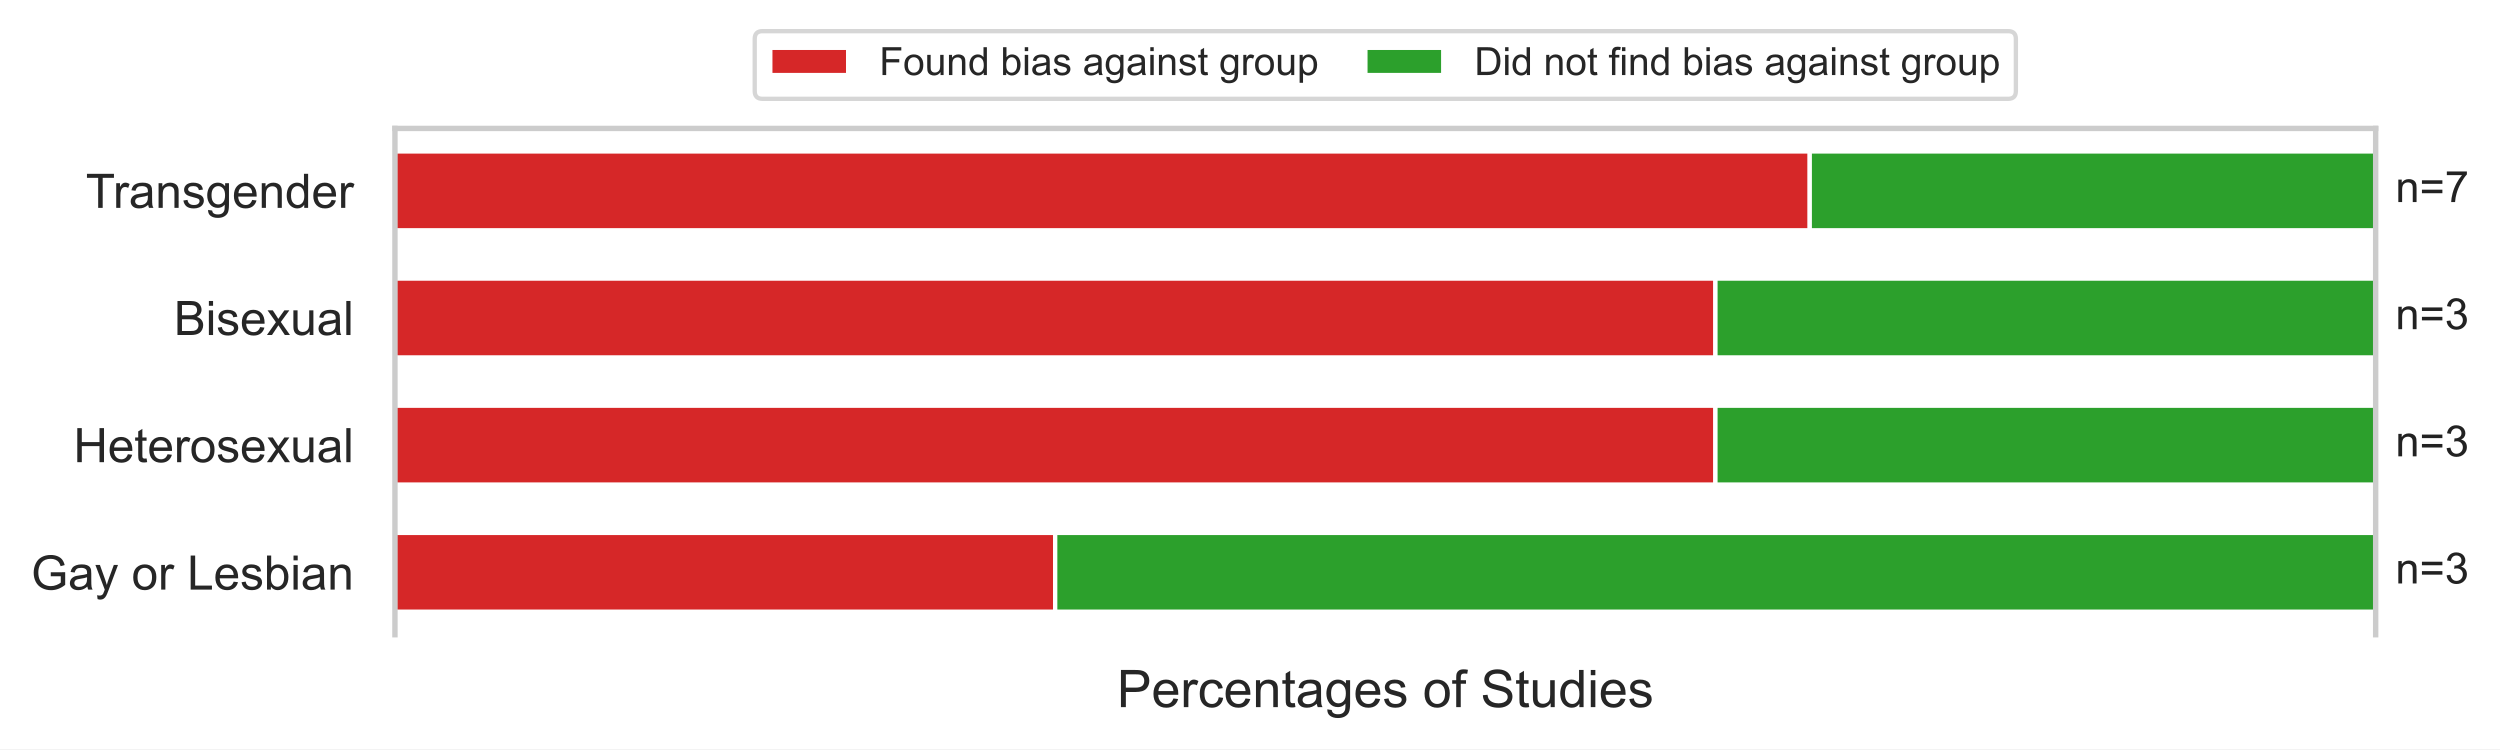
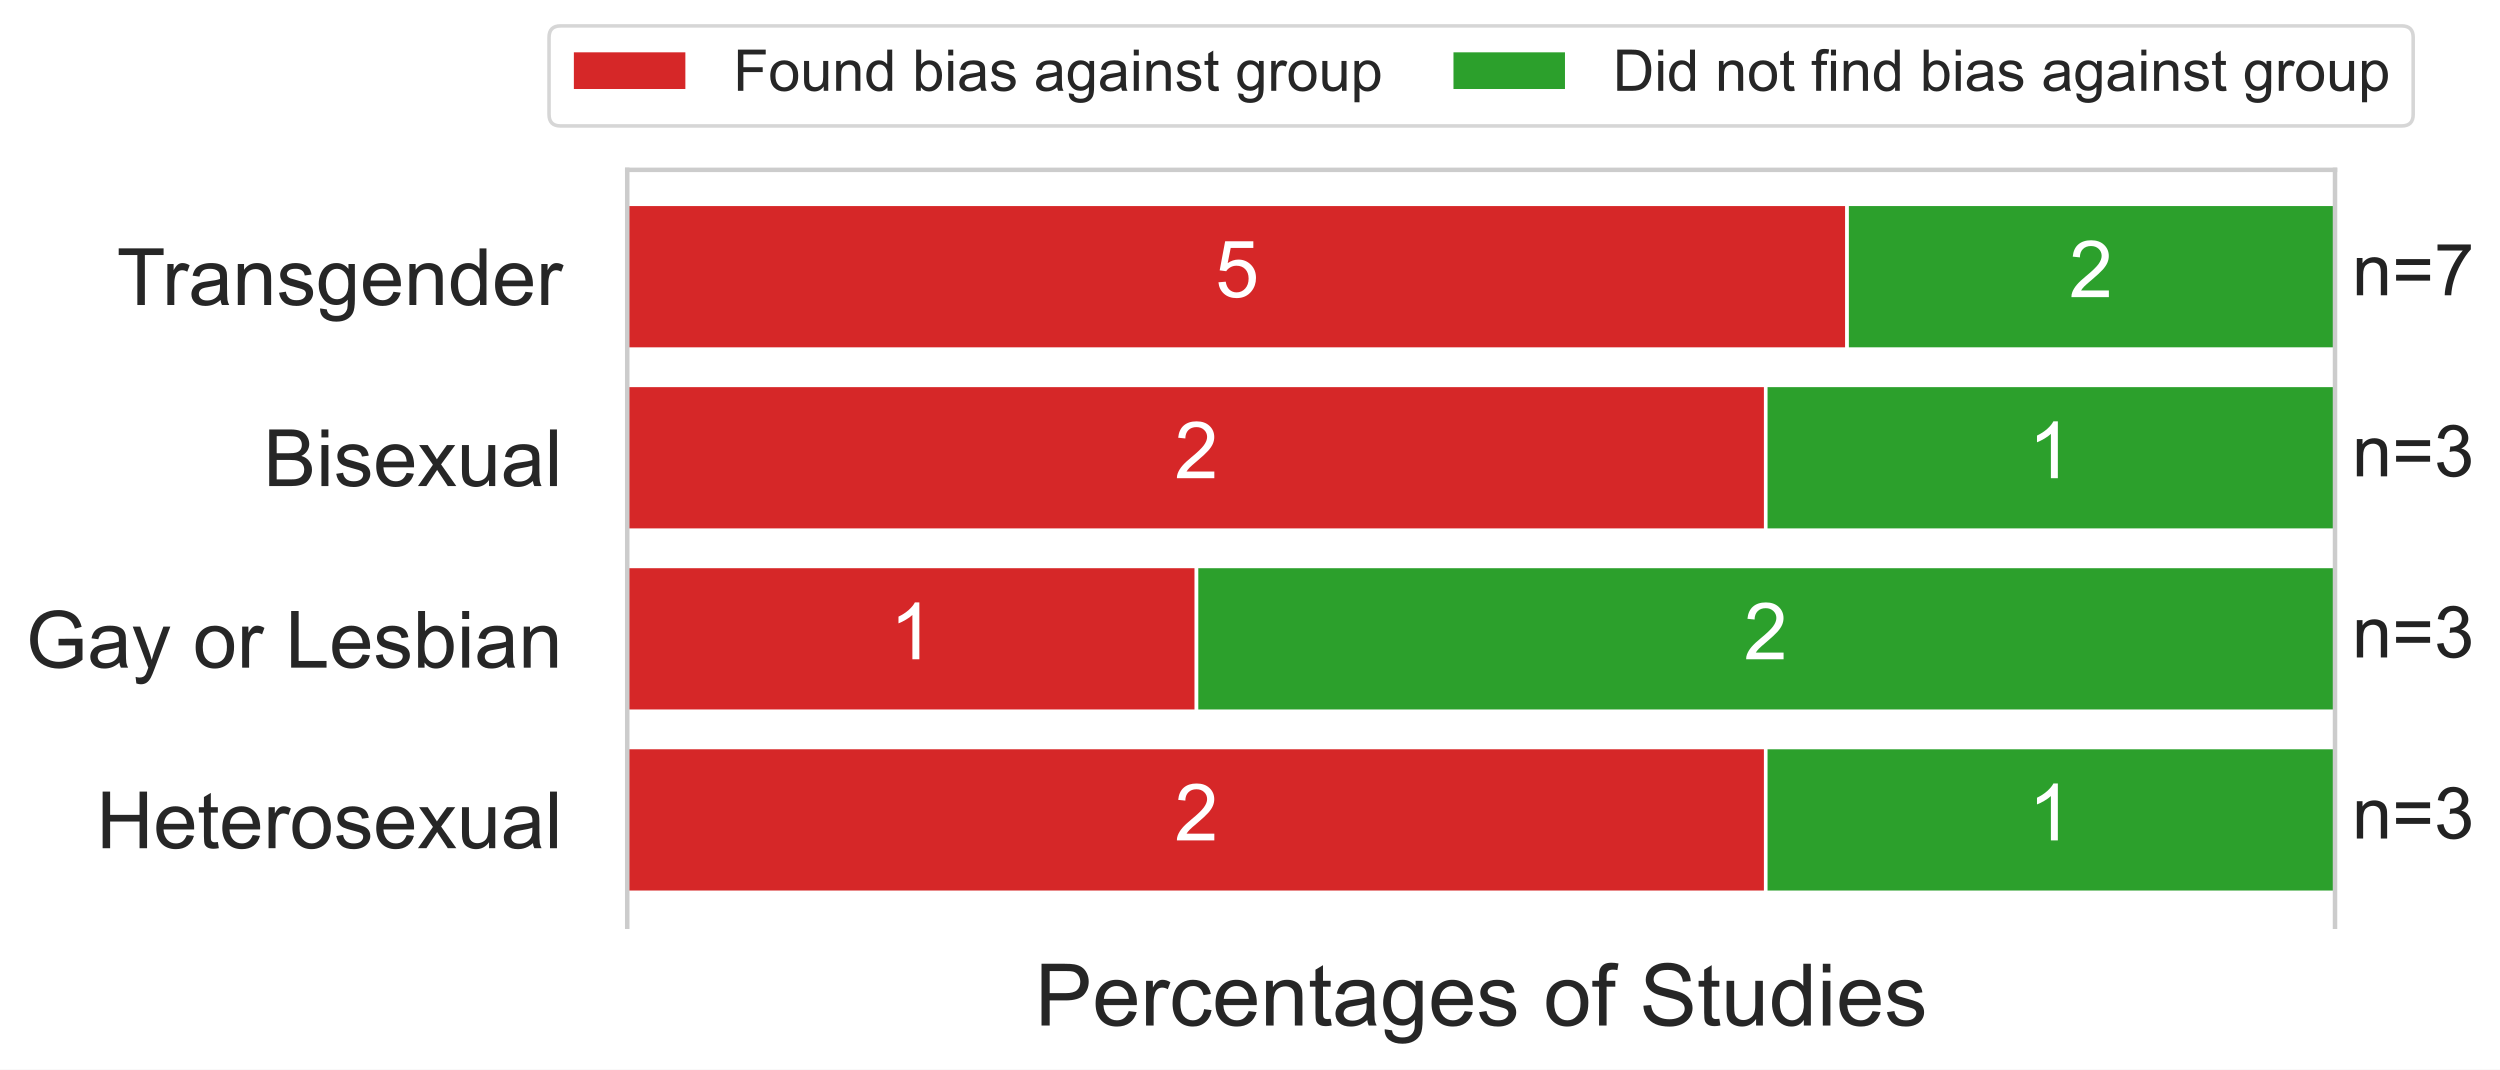
- <svg xmlns="http://www.w3.org/2000/svg" xmlns:xlink="http://www.w3.org/1999/xlink" width="577.905pt" height="173.184pt" viewBox="0 0 577.905 173.184" version="1.1">
+ <svg xmlns="http://www.w3.org/2000/svg" xmlns:xlink="http://www.w3.org/1999/xlink" width="695.065pt" height="297.382pt" viewBox="0 0 695.065 297.382" version="1.1">
  <defs>
    <style type="text/css">*{stroke-linejoin: round; stroke-linecap: butt}</style>
  </defs>
  <g id="figure_1">
    <g id="patch_1">
-       <path d="M 0 173.184  L 577.905 173.184  L 577.905 0  L 0 0  z " style="fill: #ffffff" />
+       <path d="M 0 297.382  L 695.065 297.382  L 695.065 0  L 0 0  z " style="fill: #ffffff" />
    </g>
    <g id="axes_1">
      <g id="patch_2">
-         <path d="M 91.294 146.723  L 549.164 146.723  L 549.164 29.687  L 91.294 29.687  z " style="fill: #ffffff" />
+         <path d="M 174.387 257.66  L 649.192 257.66  L 649.192 47.224  L 174.387 47.224  z " style="fill: #ffffff" />
      </g>
      <g id="matplotlib.axis_1">
        <g id="xtick_1" />
        <g id="xtick_2" />
        <g id="xtick_3" />
        <g id="xtick_4" />
        <g id="xtick_5" />
        <g id="xtick_6" />
        <g id="text_1">
-           <g style="fill: #262626" transform="translate(258.1934 163.4584) scale(0.12 -0.12)">
+           <g style="fill: #262626" transform="translate(287.7189 285.131) scale(0.24 -0.24)">
            <defs>
              <path id="ArialMT-50" d="M 494 0  L 494 4581  L 2222 4581  Q 2678 4581 2919 4538  Q 3256 4481 3484 4323  Q 3713 4166 3852 3881  Q 3991 3597 3991 3256  Q 3991 2672 3619 2267  Q 3247 1863 2275 1863  L 1100 1863  L 1100 0  L 494 0  z M 1100 2403  L 2284 2403  Q 2872 2403 3119 2622  Q 3366 2841 3366 3238  Q 3366 3525 3220 3729  Q 3075 3934 2838 4000  Q 2684 4041 2272 4041  L 1100 4041  L 1100 2403  z " transform="scale(0.015625)" />
              <path id="ArialMT-65" d="M 2694 1069  L 3275 997  Q 3138 488 2766 206  Q 2394 -75 1816 -75  Q 1088 -75 661 373  Q 234 822 234 1631  Q 234 2469 665 2931  Q 1097 3394 1784 3394  Q 2450 3394 2872 2941  Q 3294 2488 3294 1666  Q 3294 1616 3291 1516  L 816 1516  Q 847 969 1125 678  Q 1403 388 1819 388  Q 2128 388 2347 550  Q 2566 713 2694 1069  z M 847 1978  L 2700 1978  Q 2663 2397 2488 2606  Q 2219 2931 1791 2931  Q 1403 2931 1139 2672  Q 875 2413 847 1978  z " transform="scale(0.015625)" />
              <path id="ArialMT-72" d="M 416 0  L 416 3319  L 922 3319  L 922 2816  Q 1116 3169 1280 3281  Q 1444 3394 1641 3394  Q 1925 3394 2219 3213  L 2025 2691  Q 1819 2813 1613 2813  Q 1428 2813 1281 2702  Q 1134 2591 1072 2394  Q 978 2094 978 1738  L 978 0  L 416 0  z " transform="scale(0.015625)" />
              <path id="ArialMT-63" d="M 2588 1216  L 3141 1144  Q 3050 572 2676 248  Q 2303 -75 1759 -75  Q 1078 -75 664 370  Q 250 816 250 1647  Q 250 2184 428 2587  Q 606 2991 970 3192  Q 1334 3394 1763 3394  Q 2303 3394 2647 3120  Q 2991 2847 3088 2344  L 2541 2259  Q 2463 2594 2264 2762  Q 2066 2931 1784 2931  Q 1359 2931 1093 2626  Q 828 2322 828 1663  Q 828 994 1084 691  Q 1341 388 1753 388  Q 2084 388 2306 591  Q 2528 794 2588 1216  z " transform="scale(0.015625)" />
              <path id="ArialMT-6e" d="M 422 0  L 422 3319  L 928 3319  L 928 2847  Q 1294 3394 1984 3394  Q 2284 3394 2536 3286  Q 2788 3178 2913 3003  Q 3038 2828 3088 2588  Q 3119 2431 3119 2041  L 3119 0  L 2556 0  L 2556 2019  Q 2556 2363 2490 2533  Q 2425 2703 2258 2804  Q 2091 2906 1866 2906  Q 1506 2906 1245 2678  Q 984 2450 984 1813  L 984 0  L 422 0  z " transform="scale(0.015625)" />
              <path id="ArialMT-74" d="M 1650 503  L 1731 6  Q 1494 -44 1306 -44  Q 1000 -44 831 53  Q 663 150 594 308  Q 525 466 525 972  L 525 2881  L 113 2881  L 113 3319  L 525 3319  L 525 4141  L 1084 4478  L 1084 3319  L 1650 3319  L 1650 2881  L 1084 2881  L 1084 941  Q 1084 700 1114 631  Q 1144 563 1211 522  Q 1278 481 1403 481  Q 1497 481 1650 503  z " transform="scale(0.015625)" />
              <path id="ArialMT-61" d="M 2588 409  Q 2275 144 1986 34  Q 1697 -75 1366 -75  Q 819 -75 525 192  Q 231 459 231 875  Q 231 1119 342 1320  Q 453 1522 633 1644  Q 813 1766 1038 1828  Q 1203 1872 1538 1913  Q 2219 1994 2541 2106  Q 2544 2222 2544 2253  Q 2544 2597 2384 2738  Q 2169 2928 1744 2928  Q 1347 2928 1158 2789  Q 969 2650 878 2297  L 328 2372  Q 403 2725 575 2942  Q 747 3159 1072 3276  Q 1397 3394 1825 3394  Q 2250 3394 2515 3294  Q 2781 3194 2906 3042  Q 3031 2891 3081 2659  Q 3109 2516 3109 2141  L 3109 1391  Q 3109 606 3145 398  Q 3181 191 3288 0  L 2700 0  Q 2613 175 2588 409  z M 2541 1666  Q 2234 1541 1622 1453  Q 1275 1403 1131 1340  Q 988 1278 909 1158  Q 831 1038 831 891  Q 831 666 1001 516  Q 1172 366 1500 366  Q 1825 366 2078 508  Q 2331 650 2450 897  Q 2541 1088 2541 1459  L 2541 1666  z " transform="scale(0.015625)" />
              <path id="ArialMT-67" d="M 319 -275  L 866 -356  Q 900 -609 1056 -725  Q 1266 -881 1628 -881  Q 2019 -881 2231 -725  Q 2444 -569 2519 -288  Q 2563 -116 2559 434  Q 2191 0 1641 0  Q 956 0 581 494  Q 206 988 206 1678  Q 206 2153 378 2554  Q 550 2956 876 3175  Q 1203 3394 1644 3394  Q 2231 3394 2613 2919  L 2613 3319  L 3131 3319  L 3131 450  Q 3131 -325 2973 -648  Q 2816 -972 2473 -1159  Q 2131 -1347 1631 -1347  Q 1038 -1347 672 -1080  Q 306 -813 319 -275  z M 784 1719  Q 784 1066 1043 766  Q 1303 466 1694 466  Q 2081 466 2343 764  Q 2606 1063 2606 1700  Q 2606 2309 2336 2618  Q 2066 2928 1684 2928  Q 1309 2928 1046 2623  Q 784 2319 784 1719  z " transform="scale(0.015625)" />
              <path id="ArialMT-73" d="M 197 991  L 753 1078  Q 800 744 1014 566  Q 1228 388 1613 388  Q 2000 388 2187 545  Q 2375 703 2375 916  Q 2375 1106 2209 1216  Q 2094 1291 1634 1406  Q 1016 1563 777 1677  Q 538 1791 414 1992  Q 291 2194 291 2438  Q 291 2659 392 2848  Q 494 3038 669 3163  Q 800 3259 1026 3326  Q 1253 3394 1513 3394  Q 1903 3394 2198 3281  Q 2494 3169 2634 2976  Q 2775 2784 2828 2463  L 2278 2388  Q 2241 2644 2061 2787  Q 1881 2931 1553 2931  Q 1166 2931 1000 2803  Q 834 2675 834 2503  Q 834 2394 903 2306  Q 972 2216 1119 2156  Q 1203 2125 1616 2013  Q 2213 1853 2448 1751  Q 2684 1650 2818 1456  Q 2953 1263 2953 975  Q 2953 694 2789 445  Q 2625 197 2315 61  Q 2006 -75 1616 -75  Q 969 -75 630 194  Q 291 463 197 991  z " transform="scale(0.015625)" />
              <path id="ArialMT-20" transform="scale(0.015625)" />
              <path id="ArialMT-6f" d="M 213 1659  Q 213 2581 725 3025  Q 1153 3394 1769 3394  Q 2453 3394 2887 2945  Q 3322 2497 3322 1706  Q 3322 1066 3130 698  Q 2938 331 2570 128  Q 2203 -75 1769 -75  Q 1072 -75 642 372  Q 213 819 213 1659  z M 791 1659  Q 791 1022 1069 705  Q 1347 388 1769 388  Q 2188 388 2466 706  Q 2744 1025 2744 1678  Q 2744 2294 2464 2611  Q 2184 2928 1769 2928  Q 1347 2928 1069 2612  Q 791 2297 791 1659  z " transform="scale(0.015625)" />
              <path id="ArialMT-66" d="M 556 0  L 556 2881  L 59 2881  L 59 3319  L 556 3319  L 556 3672  Q 556 4006 616 4169  Q 697 4388 901 4523  Q 1106 4659 1475 4659  Q 1713 4659 2000 4603  L 1916 4113  Q 1741 4144 1584 4144  Q 1328 4144 1222 4034  Q 1116 3925 1116 3625  L 1116 3319  L 1763 3319  L 1763 2881  L 1116 2881  L 1116 0  L 556 0  z " transform="scale(0.015625)" />
              <path id="ArialMT-53" d="M 288 1472  L 859 1522  Q 900 1178 1048 958  Q 1197 738 1509 602  Q 1822 466 2213 466  Q 2559 466 2825 569  Q 3091 672 3220 851  Q 3350 1031 3350 1244  Q 3350 1459 3225 1620  Q 3100 1781 2813 1891  Q 2628 1963 1997 2114  Q 1366 2266 1113 2400  Q 784 2572 623 2826  Q 463 3081 463 3397  Q 463 3744 659 4045  Q 856 4347 1234 4503  Q 1613 4659 2075 4659  Q 2584 4659 2973 4495  Q 3363 4331 3572 4012  Q 3781 3694 3797 3291  L 3216 3247  Q 3169 3681 2898 3903  Q 2628 4125 2100 4125  Q 1550 4125 1298 3923  Q 1047 3722 1047 3438  Q 1047 3191 1225 3031  Q 1400 2872 2139 2705  Q 2878 2538 3153 2413  Q 3553 2228 3743 1945  Q 3934 1663 3934 1294  Q 3934 928 3725 604  Q 3516 281 3123 101  Q 2731 -78 2241 -78  Q 1619 -78 1198 103  Q 778 284 539 648  Q 300 1013 288 1472  z " transform="scale(0.015625)" />
              <path id="ArialMT-75" d="M 2597 0  L 2597 488  Q 2209 -75 1544 -75  Q 1250 -75 995 37  Q 741 150 617 320  Q 494 491 444 738  Q 409 903 409 1263  L 409 3319  L 972 3319  L 972 1478  Q 972 1038 1006 884  Q 1059 663 1231 536  Q 1403 409 1656 409  Q 1909 409 2131 539  Q 2353 669 2445 892  Q 2538 1116 2538 1541  L 2538 3319  L 3100 3319  L 3100 0  L 2597 0  z " transform="scale(0.015625)" />
              <path id="ArialMT-64" d="M 2575 0  L 2575 419  Q 2259 -75 1647 -75  Q 1250 -75 917 144  Q 584 363 401 755  Q 219 1147 219 1656  Q 219 2153 384 2558  Q 550 2963 881 3178  Q 1213 3394 1622 3394  Q 1922 3394 2156 3267  Q 2391 3141 2538 2938  L 2538 4581  L 3097 4581  L 3097 0  L 2575 0  z M 797 1656  Q 797 1019 1065 703  Q 1334 388 1700 388  Q 2069 388 2326 689  Q 2584 991 2584 1609  Q 2584 2291 2321 2609  Q 2059 2928 1675 2928  Q 1300 2928 1048 2622  Q 797 2316 797 1656  z " transform="scale(0.015625)" />
              <path id="ArialMT-69" d="M 425 3934  L 425 4581  L 988 4581  L 988 3934  L 425 3934  z M 425 0  L 425 3319  L 988 3319  L 988 0  L 425 0  z " transform="scale(0.015625)" />
            </defs>
            <use xlink:href="#ArialMT-50" />
            <use xlink:href="#ArialMT-65" transform="translate(66.69922 0)" />
            <use xlink:href="#ArialMT-72" transform="translate(122.3145 0)" />
            <use xlink:href="#ArialMT-63" transform="translate(155.6152 0)" />
            <use xlink:href="#ArialMT-65" transform="translate(205.6152 0)" />
            <use xlink:href="#ArialMT-6e" transform="translate(261.2305 0)" />
            <use xlink:href="#ArialMT-74" transform="translate(316.8457 0)" />
            <use xlink:href="#ArialMT-61" transform="translate(344.6289 0)" />
            <use xlink:href="#ArialMT-67" transform="translate(400.2441 0)" />
            <use xlink:href="#ArialMT-65" transform="translate(455.8594 0)" />
            <use xlink:href="#ArialMT-73" transform="translate(511.4746 0)" />
            <use xlink:href="#ArialMT-20" transform="translate(561.4746 0)" />
            <use xlink:href="#ArialMT-6f" transform="translate(589.2578 0)" />
            <use xlink:href="#ArialMT-66" transform="translate(644.873 0)" />
            <use xlink:href="#ArialMT-20" transform="translate(672.6562 0)" />
            <use xlink:href="#ArialMT-53" transform="translate(700.4395 0)" />
            <use xlink:href="#ArialMT-74" transform="translate(767.1387 0)" />
            <use xlink:href="#ArialMT-75" transform="translate(794.9219 0)" />
            <use xlink:href="#ArialMT-64" transform="translate(850.5371 0)" />
            <use xlink:href="#ArialMT-69" transform="translate(906.1523 0)" />
            <use xlink:href="#ArialMT-65" transform="translate(928.3691 0)" />
            <use xlink:href="#ArialMT-73" transform="translate(983.9844 0)" />
          </g>
        </g>
      </g>
      <g id="matplotlib.axis_2">
        <g id="ytick_1">
          <g id="line2d_1">
-             <path d="M 91.294 44.118  L 549.164 44.118  " clip-path="url(#pd557cc666c)" style="fill: none; stroke: #cccccc; stroke-linecap: round" />
+             <path d="M 174.387 76.926  L 649.192 76.926  " clip-path="url(#pd306e2c2d9)" style="fill: none; stroke: #cccccc; stroke-linecap: round" />
          </g>
          <g id="text_2">
-             <g style="fill: #262626" transform="translate(19.84313 48.05458) scale(0.11 -0.11)">
+             <g style="fill: #262626" transform="translate(32.48625 84.8) scale(0.22 -0.22)">
              <defs>
                <path id="ArialMT-54" d="M 1659 0  L 1659 4041  L 150 4041  L 150 4581  L 3781 4581  L 3781 4041  L 2266 4041  L 2266 0  L 1659 0  z " transform="scale(0.015625)" />
              </defs>
              <use xlink:href="#ArialMT-54" />
              <use xlink:href="#ArialMT-72" transform="translate(57.33398 0)" />
              <use xlink:href="#ArialMT-61" transform="translate(90.63477 0)" />
              <use xlink:href="#ArialMT-6e" transform="translate(146.25 0)" />
              <use xlink:href="#ArialMT-73" transform="translate(201.8652 0)" />
              <use xlink:href="#ArialMT-67" transform="translate(251.8652 0)" />
              <use xlink:href="#ArialMT-65" transform="translate(307.4805 0)" />
              <use xlink:href="#ArialMT-6e" transform="translate(363.0957 0)" />
              <use xlink:href="#ArialMT-64" transform="translate(418.7109 0)" />
              <use xlink:href="#ArialMT-65" transform="translate(474.3262 0)" />
              <use xlink:href="#ArialMT-72" transform="translate(529.9414 0)" />
            </g>
          </g>
        </g>
        <g id="ytick_2">
          <g id="line2d_2">
-             <path d="M 91.294 73.509  L 549.164 73.509  " clip-path="url(#pd557cc666c)" style="fill: none; stroke: #cccccc; stroke-linecap: round" />
+             <path d="M 174.387 127.27  L 649.192 127.27  " clip-path="url(#pd306e2c2d9)" style="fill: none; stroke: #cccccc; stroke-linecap: round" />
          </g>
          <g id="text_3">
-             <g style="fill: #262626" transform="translate(40.21719 77.44586) scale(0.11 -0.11)">
+             <g style="fill: #262626" transform="translate(73.23438 135.1435) scale(0.22 -0.22)">
              <defs>
                <path id="ArialMT-42" d="M 469 0  L 469 4581  L 2188 4581  Q 2713 4581 3030 4442  Q 3347 4303 3526 4014  Q 3706 3725 3706 3409  Q 3706 3116 3547 2856  Q 3388 2597 3066 2438  Q 3481 2316 3704 2022  Q 3928 1728 3928 1328  Q 3928 1006 3792 729  Q 3656 453 3456 303  Q 3256 153 2954 76  Q 2653 0 2216 0  L 469 0  z M 1075 2656  L 2066 2656  Q 2469 2656 2644 2709  Q 2875 2778 2992 2937  Q 3109 3097 3109 3338  Q 3109 3566 3000 3739  Q 2891 3913 2687 3977  Q 2484 4041 1991 4041  L 1075 4041  L 1075 2656  z M 1075 541  L 2216 541  Q 2509 541 2628 563  Q 2838 600 2978 687  Q 3119 775 3209 942  Q 3300 1109 3300 1328  Q 3300 1584 3169 1773  Q 3038 1963 2805 2039  Q 2572 2116 2134 2116  L 1075 2116  L 1075 541  z " transform="scale(0.015625)" />
                <path id="ArialMT-78" d="M 47 0  L 1259 1725  L 138 3319  L 841 3319  L 1350 2541  Q 1494 2319 1581 2169  Q 1719 2375 1834 2534  L 2394 3319  L 3066 3319  L 1919 1756  L 3153 0  L 2463 0  L 1781 1031  L 1600 1309  L 728 0  L 47 0  z " transform="scale(0.015625)" />
                <path id="ArialMT-6c" d="M 409 0  L 409 4581  L 972 4581  L 972 0  L 409 0  z " transform="scale(0.015625)" />
              </defs>
              <use xlink:href="#ArialMT-42" />
              <use xlink:href="#ArialMT-69" transform="translate(66.69922 0)" />
              <use xlink:href="#ArialMT-73" transform="translate(88.91602 0)" />
              <use xlink:href="#ArialMT-65" transform="translate(138.916 0)" />
              <use xlink:href="#ArialMT-78" transform="translate(194.5312 0)" />
              <use xlink:href="#ArialMT-75" transform="translate(244.5312 0)" />
              <use xlink:href="#ArialMT-61" transform="translate(300.1465 0)" />
              <use xlink:href="#ArialMT-6c" transform="translate(355.7617 0)" />
            </g>
          </g>
        </g>
        <g id="ytick_3">
          <g id="line2d_3">
-             <path d="M 91.294 102.9  L 549.164 102.9  " clip-path="url(#pd557cc666c)" style="fill: none; stroke: #cccccc; stroke-linecap: round" />
+             <path d="M 174.387 177.613  L 649.192 177.613  " clip-path="url(#pd306e2c2d9)" style="fill: none; stroke: #cccccc; stroke-linecap: round" />
          </g>
          <g id="text_4">
-             <g style="fill: #262626" transform="translate(16.98484 106.8371) scale(0.11 -0.11)">
-               <defs>
-                 <path id="ArialMT-48" d="M 513 0  L 513 4581  L 1119 4581  L 1119 2700  L 3500 2700  L 3500 4581  L 4106 4581  L 4106 0  L 3500 0  L 3500 2159  L 1119 2159  L 1119 0  L 513 0  z " transform="scale(0.015625)" />
-               </defs>
-               <use xlink:href="#ArialMT-48" />
-               <use xlink:href="#ArialMT-65" transform="translate(72.2168 0)" />
-               <use xlink:href="#ArialMT-74" transform="translate(127.832 0)" />
-               <use xlink:href="#ArialMT-65" transform="translate(155.6152 0)" />
-               <use xlink:href="#ArialMT-72" transform="translate(211.2305 0)" />
-               <use xlink:href="#ArialMT-6f" transform="translate(244.5312 0)" />
-               <use xlink:href="#ArialMT-73" transform="translate(300.1465 0)" />
-               <use xlink:href="#ArialMT-65" transform="translate(350.1465 0)" />
-               <use xlink:href="#ArialMT-78" transform="translate(405.7617 0)" />
-               <use xlink:href="#ArialMT-75" transform="translate(455.7617 0)" />
-               <use xlink:href="#ArialMT-61" transform="translate(511.377 0)" />
-               <use xlink:href="#ArialMT-6c" transform="translate(566.9922 0)" />
-             </g>
-           </g>
-         </g>
-         <g id="ytick_4">
-           <g id="line2d_4">
-             <path d="M 91.294 132.292  L 549.164 132.292  " clip-path="url(#pd557cc666c)" style="fill: none; stroke: #cccccc; stroke-linecap: round" />
-           </g>
-           <g id="text_5">
-             <g style="fill: #262626" transform="translate(7.2 136.2955) scale(0.11 -0.11)">
+             <g style="fill: #262626" transform="translate(7.2 185.6211) scale(0.22 -0.22)">
              <defs>
                <path id="ArialMT-47" d="M 2638 1797  L 2638 2334  L 4578 2338  L 4578 638  Q 4131 281 3656 101  Q 3181 -78 2681 -78  Q 2006 -78 1454 211  Q 903 500 622 1047  Q 341 1594 341 2269  Q 341 2938 620 3517  Q 900 4097 1425 4378  Q 1950 4659 2634 4659  Q 3131 4659 3532 4498  Q 3934 4338 4162 4050  Q 4391 3763 4509 3300  L 3963 3150  Q 3859 3500 3706 3700  Q 3553 3900 3268 4020  Q 2984 4141 2638 4141  Q 2222 4141 1919 4014  Q 1616 3888 1430 3681  Q 1244 3475 1141 3228  Q 966 2803 966 2306  Q 966 1694 1177 1281  Q 1388 869 1791 669  Q 2194 469 2647 469  Q 3041 469 3416 620  Q 3791 772 3984 944  L 3984 1797  L 2638 1797  z " transform="scale(0.015625)" />
                <path id="ArialMT-79" d="M 397 -1278  L 334 -750  Q 519 -800 656 -800  Q 844 -800 956 -737  Q 1069 -675 1141 -563  Q 1194 -478 1313 -144  Q 1328 -97 1363 -6  L 103 3319  L 709 3319  L 1400 1397  Q 1534 1031 1641 628  Q 1738 1016 1872 1384  L 2581 3319  L 3144 3319  L 1881 -56  Q 1678 -603 1566 -809  Q 1416 -1088 1222 -1217  Q 1028 -1347 759 -1347  Q 597 -1347 397 -1278  z " transform="scale(0.015625)" />
                <path id="ArialMT-4c" d="M 469 0  L 469 4581  L 1075 4581  L 1075 541  L 3331 541  L 3331 0  L 469 0  z " transform="scale(0.015625)" />
                <path id="ArialMT-62" d="M 941 0  L 419 0  L 419 4581  L 981 4581  L 981 2947  Q 1338 3394 1891 3394  Q 2197 3394 2470 3270  Q 2744 3147 2920 2923  Q 3097 2700 3197 2384  Q 3297 2069 3297 1709  Q 3297 856 2875 390  Q 2453 -75 1863 -75  Q 1275 -75 941 416  L 941 0  z M 934 1684  Q 934 1088 1097 822  Q 1363 388 1816 388  Q 2184 388 2453 708  Q 2722 1028 2722 1663  Q 2722 2313 2464 2622  Q 2206 2931 1841 2931  Q 1472 2931 1203 2611  Q 934 2291 934 1684  z " transform="scale(0.015625)" />
              </defs>
              <use xlink:href="#ArialMT-47" />
              <use xlink:href="#ArialMT-61" transform="translate(77.7832 0)" />
              <use xlink:href="#ArialMT-79" transform="translate(133.3984 0)" />
              <use xlink:href="#ArialMT-20" transform="translate(183.3984 0)" />
              <use xlink:href="#ArialMT-6f" transform="translate(211.1816 0)" />
              <use xlink:href="#ArialMT-72" transform="translate(266.7969 0)" />
              <use xlink:href="#ArialMT-20" transform="translate(300.0977 0)" />
              <use xlink:href="#ArialMT-4c" transform="translate(327.8809 0)" />
              <use xlink:href="#ArialMT-65" transform="translate(383.4961 0)" />
              <use xlink:href="#ArialMT-73" transform="translate(439.1113 0)" />
              <use xlink:href="#ArialMT-62" transform="translate(489.1113 0)" />
              <use xlink:href="#ArialMT-69" transform="translate(544.7266 0)" />
              <use xlink:href="#ArialMT-61" transform="translate(566.9434 0)" />
              <use xlink:href="#ArialMT-6e" transform="translate(622.5586 0)" />
            </g>
          </g>
        </g>
+         <g id="ytick_4">
+           <g id="line2d_4">
+             <path d="M 174.387 227.957  L 649.192 227.957  " clip-path="url(#pd306e2c2d9)" style="fill: none; stroke: #cccccc; stroke-linecap: round" />
+           </g>
+           <g id="text_5">
+             <g style="fill: #262626" transform="translate(26.76969 235.8306) scale(0.22 -0.22)">
+               <defs>
+                 <path id="ArialMT-48" d="M 513 0  L 513 4581  L 1119 4581  L 1119 2700  L 3500 2700  L 3500 4581  L 4106 4581  L 4106 0  L 3500 0  L 3500 2159  L 1119 2159  L 1119 0  L 513 0  z " transform="scale(0.015625)" />
+               </defs>
+               <use xlink:href="#ArialMT-48" />
+               <use xlink:href="#ArialMT-65" transform="translate(72.2168 0)" />
+               <use xlink:href="#ArialMT-74" transform="translate(127.832 0)" />
+               <use xlink:href="#ArialMT-65" transform="translate(155.6152 0)" />
+               <use xlink:href="#ArialMT-72" transform="translate(211.2305 0)" />
+               <use xlink:href="#ArialMT-6f" transform="translate(244.5312 0)" />
+               <use xlink:href="#ArialMT-73" transform="translate(300.1465 0)" />
+               <use xlink:href="#ArialMT-65" transform="translate(350.1465 0)" />
+               <use xlink:href="#ArialMT-78" transform="translate(405.7617 0)" />
+               <use xlink:href="#ArialMT-75" transform="translate(455.7617 0)" />
+               <use xlink:href="#ArialMT-61" transform="translate(511.377 0)" />
+               <use xlink:href="#ArialMT-6c" transform="translate(566.9922 0)" />
+             </g>
+           </g>
+         </g>
      </g>
      <g id="patch_3">
-         <path d="M 91.294 35.006  L 418.344 35.006  L 418.344 53.229  L 91.294 53.229  z " clip-path="url(#pd557cc666c)" style="fill: #d62728; stroke: #ffffff; stroke-linejoin: miter" />
+         <path d="M 174.387 56.789  L 513.533 56.789  L 513.533 97.064  L 174.387 97.064  z " clip-path="url(#pd306e2c2d9)" style="fill: #d62728; stroke: #ffffff; stroke-linejoin: miter" />
      </g>
      <g id="patch_4">
-         <path d="M 91.294 64.398  L 396.54 64.398  L 396.54 82.62  L 91.294 82.62  z " clip-path="url(#pd557cc666c)" style="fill: #d62728; stroke: #ffffff; stroke-linejoin: miter" />
+         <path d="M 174.387 107.133  L 490.923 107.133  L 490.923 147.407  L 174.387 147.407  z " clip-path="url(#pd306e2c2d9)" style="fill: #d62728; stroke: #ffffff; stroke-linejoin: miter" />
      </g>
      <g id="patch_5">
-         <path d="M 91.294 93.789  L 396.54 93.789  L 396.54 112.012  L 91.294 112.012  z " clip-path="url(#pd557cc666c)" style="fill: #d62728; stroke: #ffffff; stroke-linejoin: miter" />
+         <path d="M 174.387 157.476  L 332.656 157.476  L 332.656 197.751  L 174.387 197.751  z " clip-path="url(#pd306e2c2d9)" style="fill: #d62728; stroke: #ffffff; stroke-linejoin: miter" />
      </g>
      <g id="patch_6">
-         <path d="M 91.294 123.18  L 243.917 123.18  L 243.917 141.403  L 91.294 141.403  z " clip-path="url(#pd557cc666c)" style="fill: #d62728; stroke: #ffffff; stroke-linejoin: miter" />
+         <path d="M 174.387 207.82  L 490.923 207.82  L 490.923 248.094  L 174.387 248.094  z " clip-path="url(#pd306e2c2d9)" style="fill: #d62728; stroke: #ffffff; stroke-linejoin: miter" />
      </g>
      <g id="patch_7">
-         <path d="M 418.344 35.006  L 549.164 35.006  L 549.164 53.229  L 418.344 53.229  z " clip-path="url(#pd557cc666c)" style="fill: #2ca02c; stroke: #ffffff; stroke-linejoin: miter" />
+         <path d="M 513.533 56.789  L 649.192 56.789  L 649.192 97.064  L 513.533 97.064  z " clip-path="url(#pd306e2c2d9)" style="fill: #2ca02c; stroke: #ffffff; stroke-linejoin: miter" />
      </g>
      <g id="patch_8">
-         <path d="M 396.54 64.398  L 549.164 64.398  L 549.164 82.62  L 396.54 82.62  z " clip-path="url(#pd557cc666c)" style="fill: #2ca02c; stroke: #ffffff; stroke-linejoin: miter" />
+         <path d="M 490.923 107.133  L 649.192 107.133  L 649.192 147.407  L 490.923 147.407  z " clip-path="url(#pd306e2c2d9)" style="fill: #2ca02c; stroke: #ffffff; stroke-linejoin: miter" />
      </g>
      <g id="patch_9">
-         <path d="M 396.54 93.789  L 549.164 93.789  L 549.164 112.012  L 396.54 112.012  z " clip-path="url(#pd557cc666c)" style="fill: #2ca02c; stroke: #ffffff; stroke-linejoin: miter" />
+         <path d="M 332.656 157.476  L 649.192 157.476  L 649.192 197.751  L 332.656 197.751  z " clip-path="url(#pd306e2c2d9)" style="fill: #2ca02c; stroke: #ffffff; stroke-linejoin: miter" />
      </g>
      <g id="patch_10">
-         <path d="M 243.917 123.18  L 549.164 123.18  L 549.164 141.403  L 243.917 141.403  z " clip-path="url(#pd557cc666c)" style="fill: #2ca02c; stroke: #ffffff; stroke-linejoin: miter" />
+         <path d="M 490.923 207.82  L 649.192 207.82  L 649.192 248.094  L 490.923 248.094  z " clip-path="url(#pd306e2c2d9)" style="fill: #2ca02c; stroke: #ffffff; stroke-linejoin: miter" />
      </g>
      <g id="patch_11">
-         <path d="M 91.294 146.723  L 91.294 29.687  " style="fill: none; stroke: #cccccc; stroke-width: 1.25; stroke-linejoin: miter; stroke-linecap: square" />
+         <path d="M 174.387 257.66  L 174.387 47.224  " style="fill: none; stroke: #cccccc; stroke-width: 1.25; stroke-linejoin: miter; stroke-linecap: square" />
      </g>
      <g id="patch_12">
-         <path d="M 549.164 146.723  L 549.164 29.687  " style="fill: none; stroke: #cccccc; stroke-width: 1.25; stroke-linejoin: miter; stroke-linecap: square" />
+         <path d="M 649.192 257.66  L 649.192 47.224  " style="fill: none; stroke: #cccccc; stroke-width: 1.25; stroke-linejoin: miter; stroke-linecap: square" />
      </g>
      <g id="patch_13">
-         <path d="M 91.294 29.687  L 549.164 29.687  " style="fill: none; stroke: #cccccc; stroke-width: 1.25; stroke-linejoin: miter; stroke-linecap: square" />
+         <path d="M 174.387 47.224  L 649.192 47.224  " style="fill: none; stroke: #cccccc; stroke-width: 1.25; stroke-linejoin: miter; stroke-linecap: square" />
      </g>
      <g id="text_6">
-         <g style="fill: #222222" transform="translate(553.7424 46.70294) scale(0.1 -0.1)">
+         <g style="fill: #ffffff" transform="translate(337.8433 82.61375) scale(0.22 -0.22)">
+           <defs>
+             <path id="ArialMT-35" d="M 266 1200  L 856 1250  Q 922 819 1161 601  Q 1400 384 1738 384  Q 2144 384 2425 690  Q 2706 997 2706 1503  Q 2706 1984 2436 2262  Q 2166 2541 1728 2541  Q 1456 2541 1237 2417  Q 1019 2294 894 2097  L 366 2166  L 809 4519  L 3088 4519  L 3088 3981  L 1259 3981  L 1013 2750  Q 1425 3038 1878 3038  Q 2478 3038 2890 2622  Q 3303 2206 3303 1553  Q 3303 931 2941 478  Q 2500 -78 1738 -78  Q 1113 -78 717 272  Q 322 622 266 1200  z " transform="scale(0.015625)" />
+           </defs>
+           <use xlink:href="#ArialMT-35" />
+         </g>
+       </g>
+       <g id="text_7">
+         <g style="fill: #ffffff" transform="translate(575.2453 82.61375) scale(0.22 -0.22)">
+           <defs>
+             <path id="ArialMT-32" d="M 3222 541  L 3222 0  L 194 0  Q 188 203 259 391  Q 375 700 629 1000  Q 884 1300 1366 1694  Q 2113 2306 2375 2664  Q 2638 3022 2638 3341  Q 2638 3675 2398 3904  Q 2159 4134 1775 4134  Q 1369 4134 1125 3890  Q 881 3647 878 3216  L 300 3275  Q 359 3922 746 4261  Q 1134 4600 1788 4600  Q 2447 4600 2831 4234  Q 3216 3869 3216 3328  Q 3216 3053 3103 2787  Q 2991 2522 2730 2228  Q 2469 1934 1863 1422  Q 1356 997 1212 845  Q 1069 694 975 541  L 3222 541  z " transform="scale(0.015625)" />
+           </defs>
+           <use xlink:href="#ArialMT-32" />
+         </g>
+       </g>
+       <g id="text_8">
+         <g style="fill: #ffffff" transform="translate(326.5385 132.9573) scale(0.22 -0.22)">
+           <use xlink:href="#ArialMT-32" />
+         </g>
+       </g>
+       <g id="text_9">
+         <g style="fill: #ffffff" transform="translate(563.9405 132.9573) scale(0.22 -0.22)">
+           <defs>
+             <path id="ArialMT-31" d="M 2384 0  L 1822 0  L 1822 3584  Q 1619 3391 1289 3197  Q 959 3003 697 2906  L 697 3450  Q 1169 3672 1522 3987  Q 1875 4303 2022 4600  L 2384 4600  L 2384 0  z " transform="scale(0.015625)" />
+           </defs>
+           <use xlink:href="#ArialMT-31" />
+         </g>
+       </g>
+       <g id="text_10">
+         <g style="fill: #ffffff" transform="translate(247.4045 183.3008) scale(0.22 -0.22)">
+           <use xlink:href="#ArialMT-31" />
+         </g>
+       </g>
+       <g id="text_11">
+         <g style="fill: #ffffff" transform="translate(484.8065 183.3008) scale(0.22 -0.22)">
+           <use xlink:href="#ArialMT-32" />
+         </g>
+       </g>
+       <g id="text_12">
+         <g style="fill: #ffffff" transform="translate(326.5385 233.6444) scale(0.22 -0.22)">
+           <use xlink:href="#ArialMT-32" />
+         </g>
+       </g>
+       <g id="text_13">
+         <g style="fill: #ffffff" transform="translate(563.9405 233.6444) scale(0.22 -0.22)">
+           <use xlink:href="#ArialMT-31" />
+         </g>
+       </g>
+       <g id="text_14">
+         <g style="fill: #222222" transform="translate(653.9395 82.09672) scale(0.2 -0.2)">
          <defs>
            <path id="ArialMT-3d" d="M 3381 2694  L 356 2694  L 356 3219  L 3381 3219  L 3381 2694  z M 3381 1303  L 356 1303  L 356 1828  L 3381 1828  L 3381 1303  z " transform="scale(0.015625)" />
            <path id="ArialMT-37" d="M 303 3981  L 303 4522  L 3269 4522  L 3269 4084  Q 2831 3619 2401 2847  Q 1972 2075 1738 1259  Q 1569 684 1522 0  L 944 0  Q 953 541 1156 1306  Q 1359 2072 1739 2783  Q 2119 3494 2547 3981  L 303 3981  z " transform="scale(0.015625)" />
          </defs>
          <use xlink:href="#ArialMT-6e" />
          <use xlink:href="#ArialMT-3d" transform="translate(55.61523 0)" />
          <use xlink:href="#ArialMT-37" transform="translate(114.0137 0)" />
        </g>
      </g>
-       <g id="text_7">
-         <g style="fill: #222222" transform="translate(553.7424 76.09422) scale(0.1 -0.1)">
+       <g id="text_15">
+         <g style="fill: #222222" transform="translate(653.9395 132.4403) scale(0.2 -0.2)">
          <defs>
            <path id="ArialMT-33" d="M 269 1209  L 831 1284  Q 928 806 1161 595  Q 1394 384 1728 384  Q 2125 384 2398 659  Q 2672 934 2672 1341  Q 2672 1728 2419 1979  Q 2166 2231 1775 2231  Q 1616 2231 1378 2169  L 1441 2663  Q 1497 2656 1531 2656  Q 1891 2656 2178 2843  Q 2466 3031 2466 3422  Q 2466 3731 2256 3934  Q 2047 4138 1716 4138  Q 1388 4138 1169 3931  Q 950 3725 888 3313  L 325 3413  Q 428 3978 793 4289  Q 1159 4600 1703 4600  Q 2078 4600 2393 4439  Q 2709 4278 2876 4000  Q 3044 3722 3044 3409  Q 3044 3113 2884 2869  Q 2725 2625 2413 2481  Q 2819 2388 3044 2092  Q 3269 1797 3269 1353  Q 3269 753 2831 336  Q 2394 -81 1725 -81  Q 1122 -81 723 278  Q 325 638 269 1209  z " transform="scale(0.015625)" />
          </defs>
          <use xlink:href="#ArialMT-6e" />
          <use xlink:href="#ArialMT-3d" transform="translate(55.61523 0)" />
          <use xlink:href="#ArialMT-33" transform="translate(114.0137 0)" />
        </g>
      </g>
-       <g id="text_8">
-         <g style="fill: #222222" transform="translate(553.7424 105.4855) scale(0.1 -0.1)">
+       <g id="text_16">
+         <g style="fill: #222222" transform="translate(653.9395 182.7838) scale(0.2 -0.2)">
          <use xlink:href="#ArialMT-6e" />
          <use xlink:href="#ArialMT-3d" transform="translate(55.61523 0)" />
          <use xlink:href="#ArialMT-33" transform="translate(114.0137 0)" />
        </g>
      </g>
-       <g id="text_9">
-         <g style="fill: #222222" transform="translate(553.7424 134.8768) scale(0.1 -0.1)">
+       <g id="text_17">
+         <g style="fill: #222222" transform="translate(653.9395 233.1273) scale(0.2 -0.2)">
          <use xlink:href="#ArialMT-6e" />
          <use xlink:href="#ArialMT-3d" transform="translate(55.61523 0)" />
          <use xlink:href="#ArialMT-33" transform="translate(114.0137 0)" />
        </g>
      </g>
      <g id="legend_1">
        <g id="patch_14">
-           <path d="M 176.262 22.846  L 464.195 22.846  Q 465.995 22.846 465.995 21.046  L 465.995 9  Q 465.995 7.2 464.195 7.2  L 176.262 7.2  Q 174.463 7.2 174.463 9  L 174.463 21.046  Q 174.463 22.846 176.262 22.846  z " style="fill: #ffffff; opacity: 0.8; stroke: #cccccc; stroke-linejoin: miter" />
+           <path d="M 155.85 35.015  L 667.73 35.015  Q 670.929 35.015 670.929 31.815  L 670.929 10.4  Q 670.929 7.2 667.73 7.2  L 155.85 7.2  Q 152.649 7.2 152.649 10.4  L 152.649 31.815  Q 152.649 35.015 155.85 35.015  z " style="fill: #ffffff; opacity: 0.8; stroke: #cccccc; stroke-linejoin: miter" />
        </g>
        <g id="patch_15">
-           <path d="M 178.062 17.352  L 196.062 17.352  L 196.062 11.052  L 178.062 11.052  z " style="fill: #d62728; stroke: #ffffff; stroke-linejoin: miter" />
-         </g>
-         <g id="text_10">
-           <g style="fill: #262626" transform="translate(203.2625 17.35172) scale(0.09 -0.09)">
+           <path d="M 159.049 25.247  L 191.049 25.247  L 191.049 14.047  L 159.049 14.047  z " style="fill: #d62728; stroke: #ffffff; stroke-linejoin: miter" />
+         </g>
+         <g id="text_18">
+           <g style="fill: #262626" transform="translate(203.8495 25.2475) scale(0.16 -0.16)">
            <defs>
              <path id="ArialMT-46" d="M 525 0  L 525 4581  L 3616 4581  L 3616 4041  L 1131 4041  L 1131 2622  L 3281 2622  L 3281 2081  L 1131 2081  L 1131 0  L 525 0  z " transform="scale(0.015625)" />
              <path id="ArialMT-70" d="M 422 -1272  L 422 3319  L 934 3319  L 934 2888  Q 1116 3141 1344 3267  Q 1572 3394 1897 3394  Q 2322 3394 2647 3175  Q 2972 2956 3137 2557  Q 3303 2159 3303 1684  Q 3303 1175 3120 767  Q 2938 359 2589 142  Q 2241 -75 1856 -75  Q 1575 -75 1351 44  Q 1128 163 984 344  L 984 -1272  L 422 -1272  z M 931 1641  Q 931 1000 1190 694  Q 1450 388 1819 388  Q 2194 388 2461 705  Q 2728 1022 2728 1688  Q 2728 2322 2467 2637  Q 2206 2953 1844 2953  Q 1484 2953 1207 2617  Q 931 2281 931 1641  z " transform="scale(0.015625)" />
            </defs>
            <use xlink:href="#ArialMT-46" />
            <use xlink:href="#ArialMT-6f" transform="translate(61.08398 0)" />
            <use xlink:href="#ArialMT-75" transform="translate(116.6992 0)" />
            <use xlink:href="#ArialMT-6e" transform="translate(172.3145 0)" />
            <use xlink:href="#ArialMT-64" transform="translate(227.9297 0)" />
            <use xlink:href="#ArialMT-20" transform="translate(283.5449 0)" />
            <use xlink:href="#ArialMT-62" transform="translate(311.3281 0)" />
            <use xlink:href="#ArialMT-69" transform="translate(366.9434 0)" />
            <use xlink:href="#ArialMT-61" transform="translate(389.1602 0)" />
            <use xlink:href="#ArialMT-73" transform="translate(444.7754 0)" />
            <use xlink:href="#ArialMT-20" transform="translate(494.7754 0)" />
            <use xlink:href="#ArialMT-61" transform="translate(522.5586 0)" />
            <use xlink:href="#ArialMT-67" transform="translate(578.1738 0)" />
            <use xlink:href="#ArialMT-61" transform="translate(633.7891 0)" />
            <use xlink:href="#ArialMT-69" transform="translate(689.4043 0)" />
            <use xlink:href="#ArialMT-6e" transform="translate(711.6211 0)" />
            <use xlink:href="#ArialMT-73" transform="translate(767.2363 0)" />
            <use xlink:href="#ArialMT-74" transform="translate(817.2363 0)" />
            <use xlink:href="#ArialMT-20" transform="translate(845.0195 0)" />
            <use xlink:href="#ArialMT-67" transform="translate(872.8027 0)" />
            <use xlink:href="#ArialMT-72" transform="translate(928.418 0)" />
            <use xlink:href="#ArialMT-6f" transform="translate(961.7188 0)" />
            <use xlink:href="#ArialMT-75" transform="translate(1017.334 0)" />
            <use xlink:href="#ArialMT-70" transform="translate(1072.949 0)" />
          </g>
        </g>
        <g id="patch_16">
-           <path d="M 315.625 17.352  L 333.625 17.352  L 333.625 11.052  L 315.625 11.052  z " style="fill: #2ca02c; stroke: #ffffff; stroke-linejoin: miter" />
-         </g>
-         <g id="text_11">
-           <g style="fill: #262626" transform="translate(340.8247 17.35172) scale(0.09 -0.09)">
+           <path d="M 403.604 25.247  L 435.604 25.247  L 435.604 14.047  L 403.604 14.047  z " style="fill: #2ca02c; stroke: #ffffff; stroke-linejoin: miter" />
+         </g>
+         <g id="text_19">
+           <g style="fill: #262626" transform="translate(448.4045 25.2475) scale(0.16 -0.16)">
            <defs>
              <path id="ArialMT-44" d="M 494 0  L 494 4581  L 2072 4581  Q 2606 4581 2888 4516  Q 3281 4425 3559 4188  Q 3922 3881 4101 3404  Q 4281 2928 4281 2316  Q 4281 1794 4159 1391  Q 4038 988 3847 723  Q 3656 459 3429 307  Q 3203 156 2883 78  Q 2563 0 2147 0  L 494 0  z M 1100 541  L 2078 541  Q 2531 541 2789 625  Q 3047 709 3200 863  Q 3416 1078 3536 1442  Q 3656 1806 3656 2325  Q 3656 3044 3420 3430  Q 3184 3816 2847 3947  Q 2603 4041 2063 4041  L 1100 4041  L 1100 541  z " transform="scale(0.015625)" />
            </defs>
            <use xlink:href="#ArialMT-44" />
            <use xlink:href="#ArialMT-69" transform="translate(72.2168 0)" />
            <use xlink:href="#ArialMT-64" transform="translate(94.43359 0)" />
            <use xlink:href="#ArialMT-20" transform="translate(150.0488 0)" />
            <use xlink:href="#ArialMT-6e" transform="translate(177.832 0)" />
            <use xlink:href="#ArialMT-6f" transform="translate(233.4473 0)" />
            <use xlink:href="#ArialMT-74" transform="translate(289.0625 0)" />
            <use xlink:href="#ArialMT-20" transform="translate(316.8457 0)" />
            <use xlink:href="#ArialMT-66" transform="translate(344.6289 0)" />
            <use xlink:href="#ArialMT-69" transform="translate(372.4121 0)" />
            <use xlink:href="#ArialMT-6e" transform="translate(394.6289 0)" />
            <use xlink:href="#ArialMT-64" transform="translate(450.2441 0)" />
            <use xlink:href="#ArialMT-20" transform="translate(505.8594 0)" />
            <use xlink:href="#ArialMT-62" transform="translate(533.6426 0)" />
            <use xlink:href="#ArialMT-69" transform="translate(589.2578 0)" />
            <use xlink:href="#ArialMT-61" transform="translate(611.4746 0)" />
            <use xlink:href="#ArialMT-73" transform="translate(667.0898 0)" />
            <use xlink:href="#ArialMT-20" transform="translate(717.0898 0)" />
            <use xlink:href="#ArialMT-61" transform="translate(744.873 0)" />
            <use xlink:href="#ArialMT-67" transform="translate(800.4883 0)" />
            <use xlink:href="#ArialMT-61" transform="translate(856.1035 0)" />
            <use xlink:href="#ArialMT-69" transform="translate(911.7188 0)" />
            <use xlink:href="#ArialMT-6e" transform="translate(933.9355 0)" />
            <use xlink:href="#ArialMT-73" transform="translate(989.5508 0)" />
            <use xlink:href="#ArialMT-74" transform="translate(1039.551 0)" />
            <use xlink:href="#ArialMT-20" transform="translate(1067.334 0)" />
            <use xlink:href="#ArialMT-67" transform="translate(1095.117 0)" />
            <use xlink:href="#ArialMT-72" transform="translate(1150.732 0)" />
            <use xlink:href="#ArialMT-6f" transform="translate(1184.033 0)" />
            <use xlink:href="#ArialMT-75" transform="translate(1239.648 0)" />
            <use xlink:href="#ArialMT-70" transform="translate(1295.264 0)" />
          </g>
        </g>
      </g>
    </g>
  </g>
  <defs>
-     <clipPath id="pd557cc666c">
-       <rect x="91.294" y="29.687" width="457.87" height="117.036" />
+     <clipPath id="pd306e2c2d9">
+       <rect x="174.387" y="47.224" width="474.804" height="210.436" />
    </clipPath>
  </defs>
</svg>
